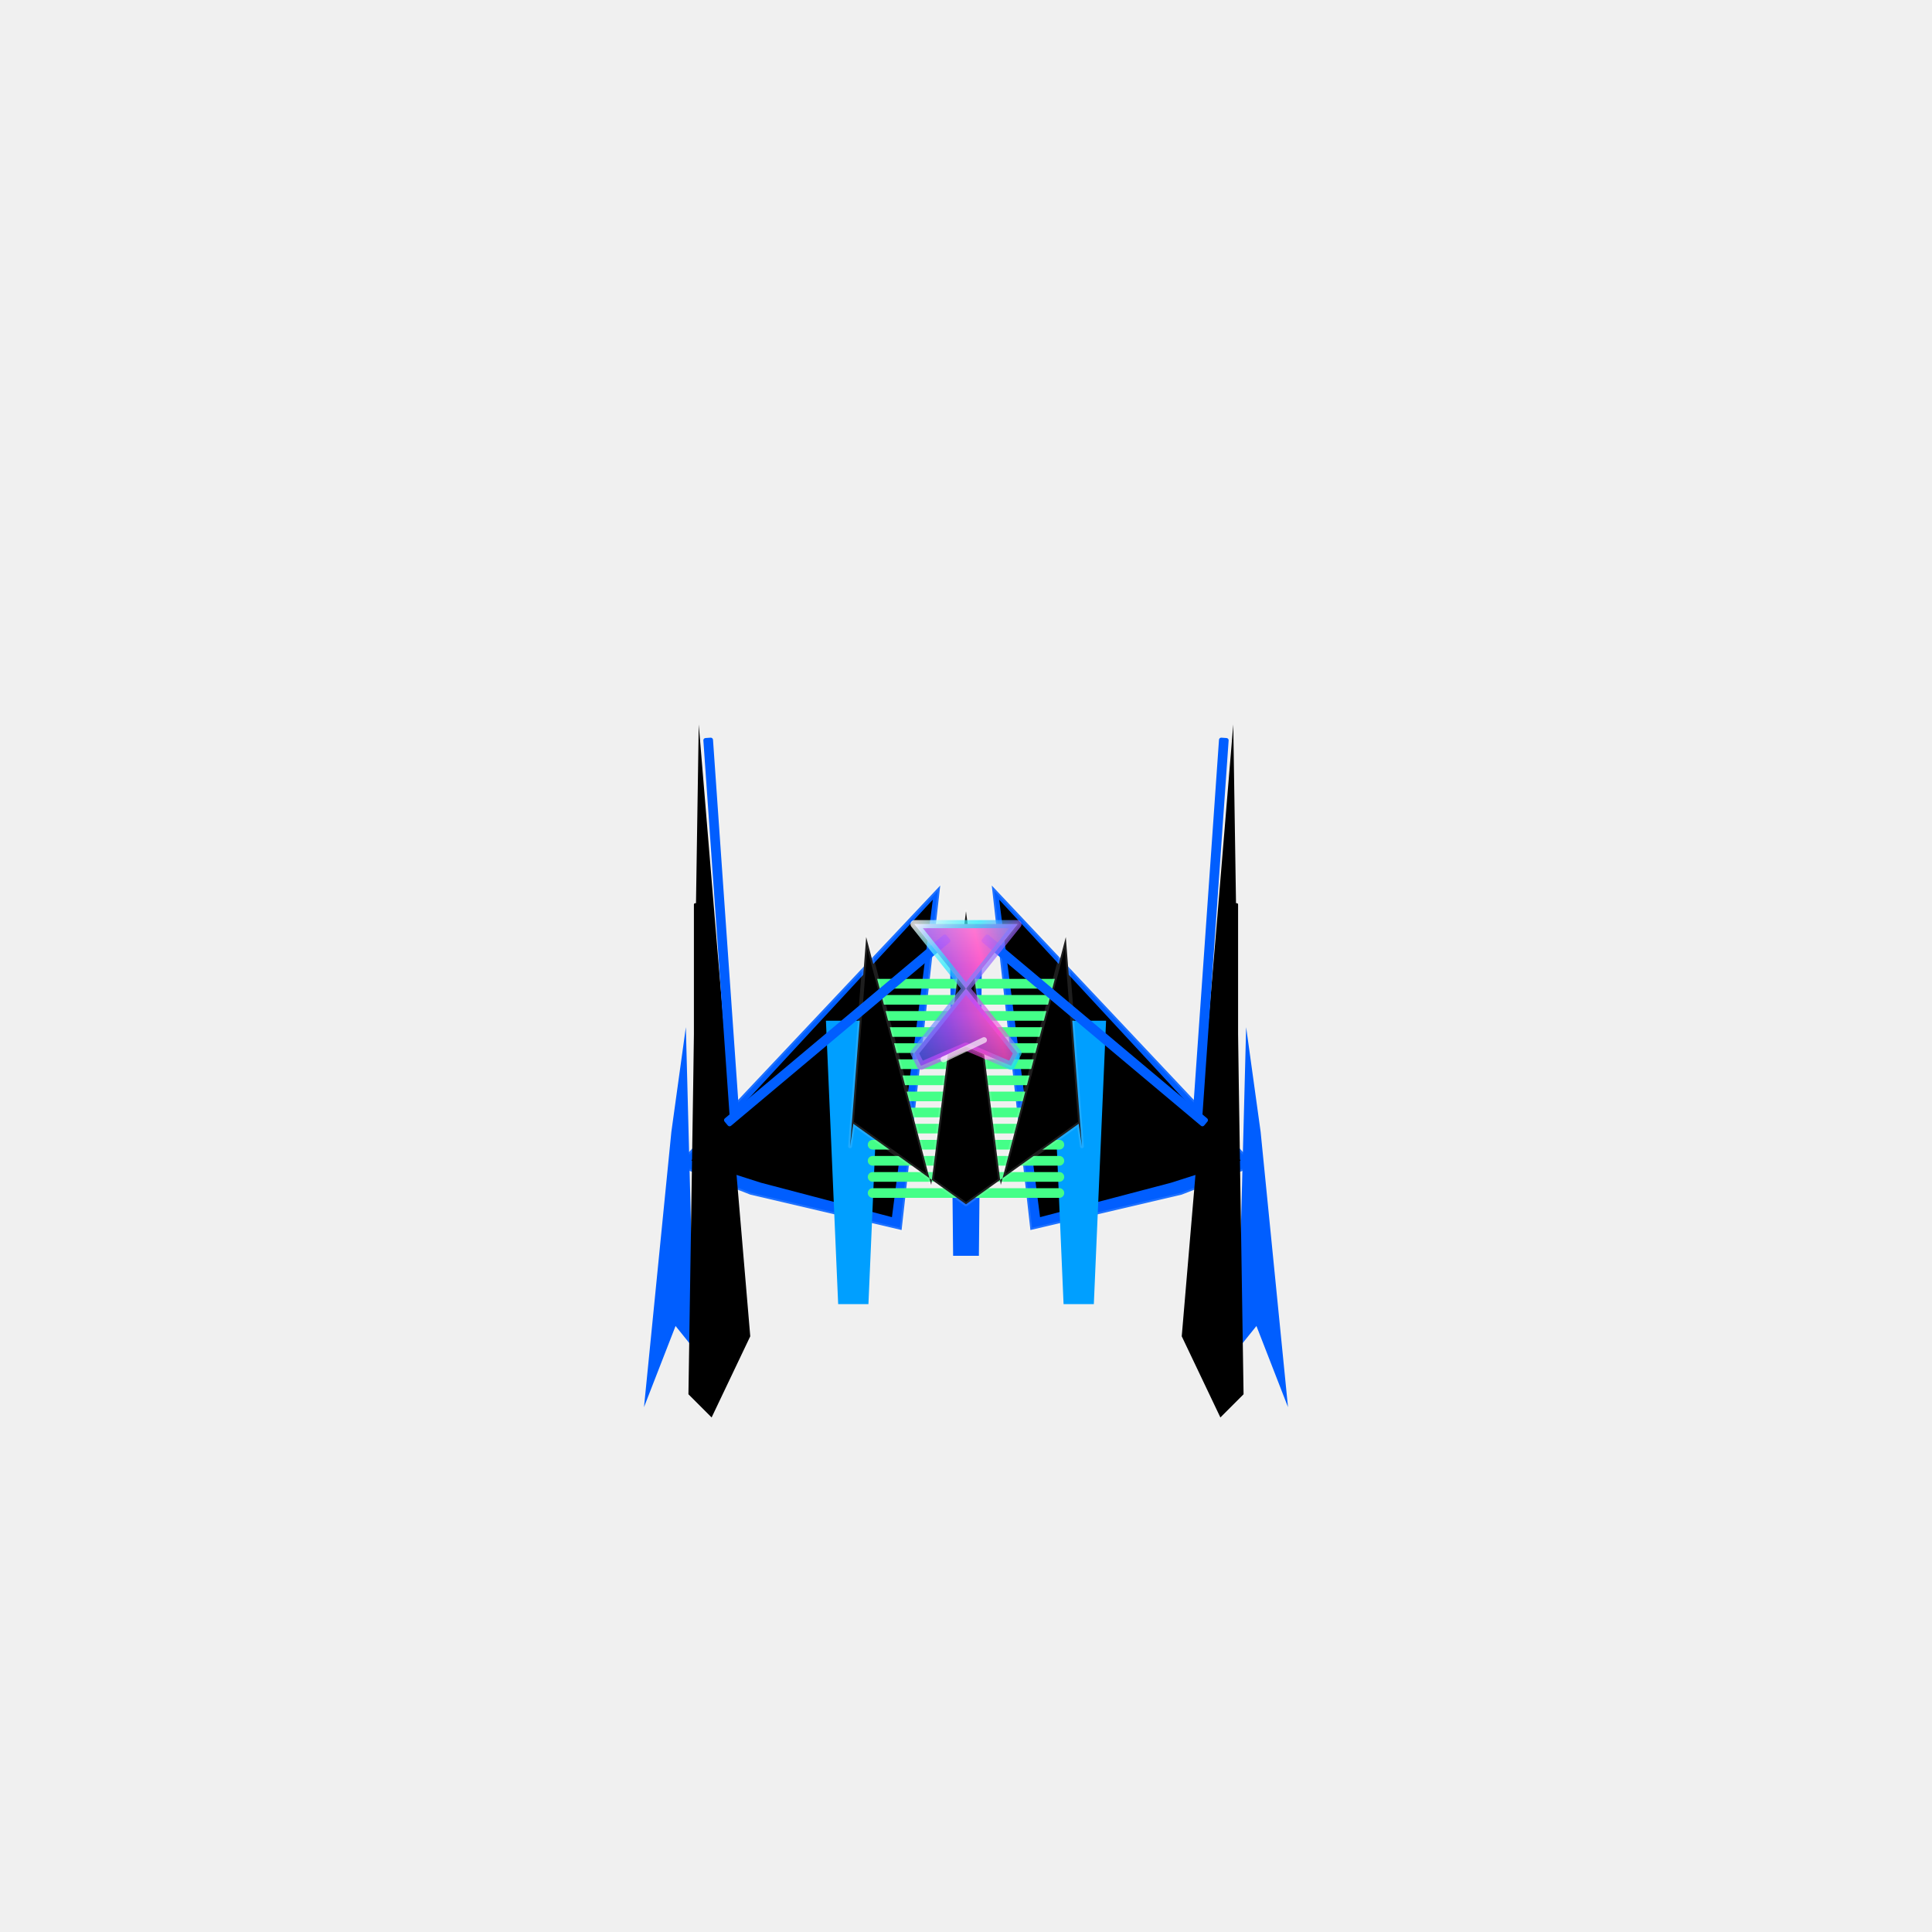
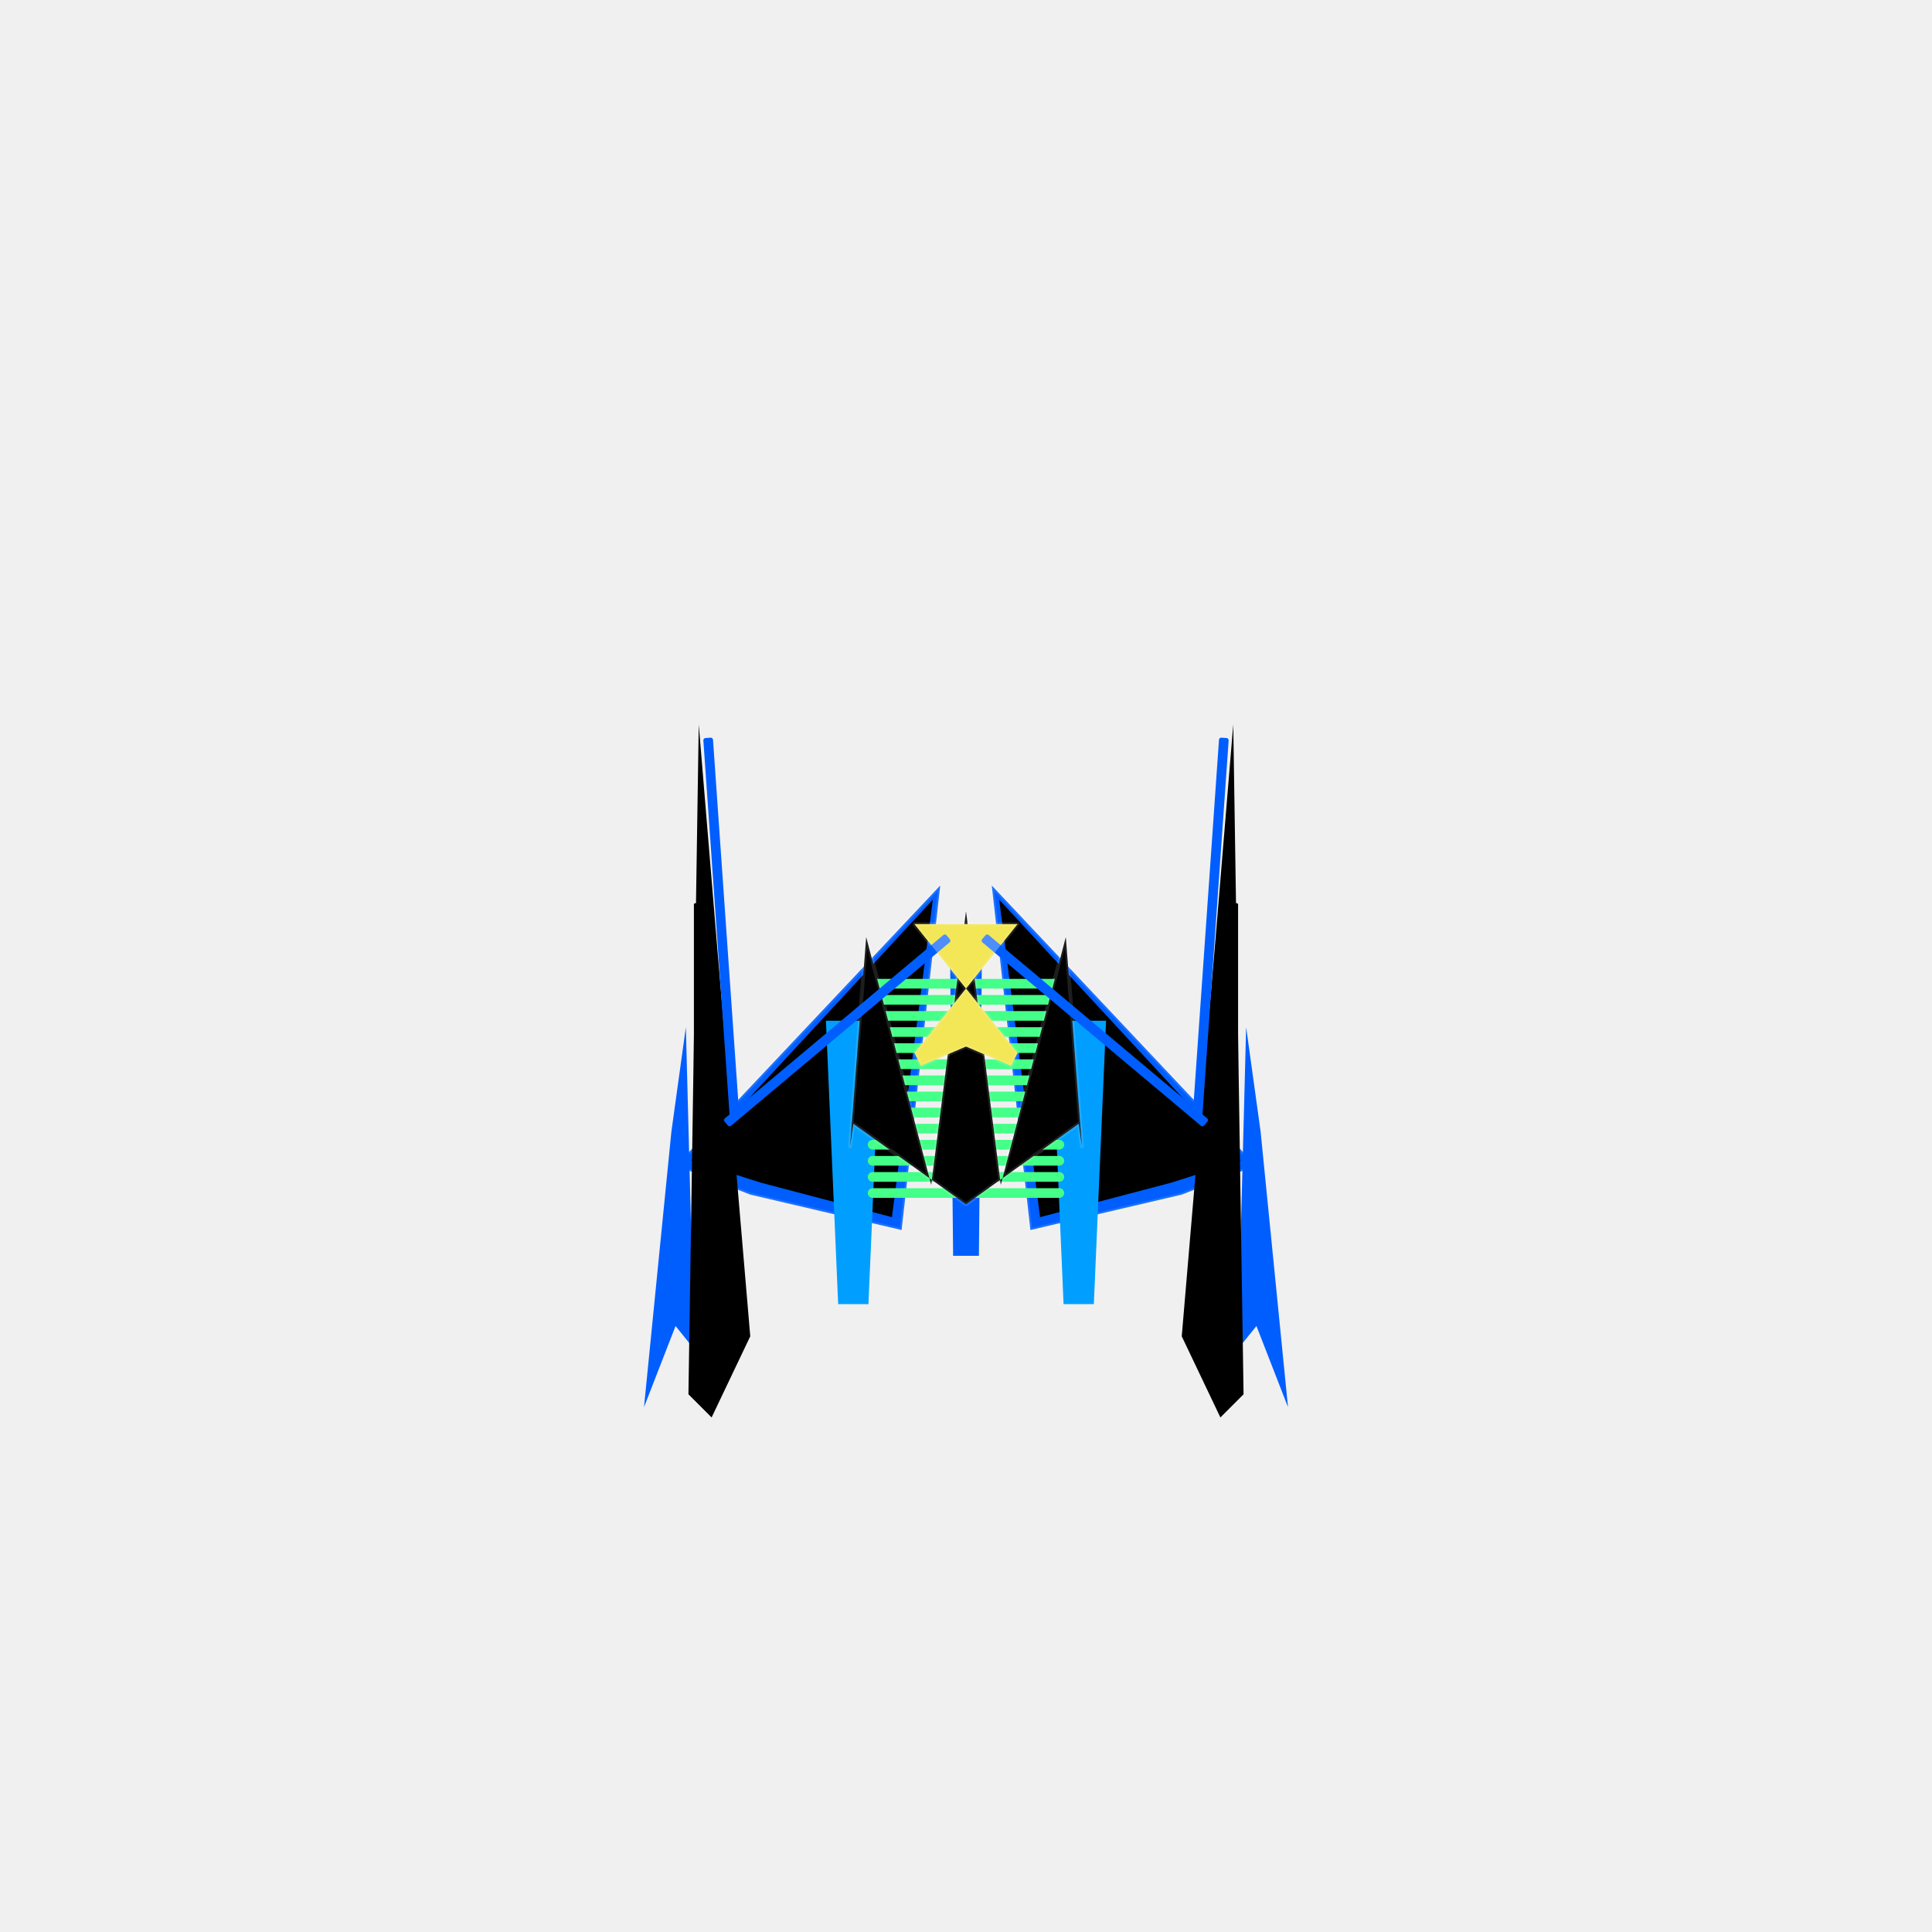
<svg xmlns="http://www.w3.org/2000/svg" class="w-full h-full max-w-full max-h-full" viewBox="-3 -3 6 6" preserveAspectRatio="xMidYMid meet" overflow="visible" width="1024" height="1024">
  <g>
    <polygon points="0.08,-0.25 0.9,0.62 0.67,0.71 0.2,0.82" style="fill: rgb(0, 94, 255); stroke: rgba(255, 255, 255, 0.12); stroke-width: 0.012; stroke-linejoin: round; stroke-linecap: round;" />
    <polygon points="-0.08,-0.25 -0.9,0.62 -0.67,0.71 -0.2,0.82" style="fill: rgb(0, 94, 255); stroke: rgba(255, 255, 255, 0.12); stroke-width: 0.012; stroke-linejoin: round; stroke-linecap: round;" />
    <polygon points="0.103,-0.206 0.853,0.604 0.637,0.673 0.23,0.78" style="fill: rgb(0, 0, 0); stroke: none; stroke-width: 0.012; stroke-linejoin: round; stroke-linecap: round;" />
    <polygon points="-0.103,-0.206 -0.853,0.604 -0.637,0.673 -0.23,0.78" style="fill: rgb(0, 0, 0); stroke: none; stroke-width: 0.012; stroke-linejoin: round; stroke-linecap: round;" />
    <rect x="0.815" y="-0.195" width="0.03" height="0.99" rx="0.004" style="fill: rgb(0, 0, 0);" />
    <rect x="-0.845" y="-0.195" width="0.03" height="0.99" rx="0.004" style="fill: rgb(0, 0, 0);" />
    <polygon points="0.05,-0.09 -0.05,-0.09 -0.04,0.9 0.04,0.9" style="fill: rgb(0, 94, 255);" />
    <polygon points="0.87,0.19 0.915,0.515 1,1.37 0.902,1.118 0.844,1.19" style="fill: rgb(0, 94, 255);" />
    <polygon points="-0.87,0.19 -0.915,0.515 -1,1.37 -0.902,1.118 -0.844,1.19" style="fill: rgb(0, 94, 255);" />
    <polygon points="0.83,-0.75 0.774,-0.074 0.67,1.15 0.79,1.402 0.862,1.33" style="fill: rgb(0, 0, 0);" />
    <polygon points="-0.83,-0.75 -0.774,-0.074 -0.67,1.15 -0.79,1.402 -0.862,1.33" style="fill: rgb(0, 0, 0);" />
    <polygon points="0.265,0.17 0.435,0.17 0.397,1.05 0.303,1.05" style="fill: rgb(0, 159, 255);" />
    <polygon points="-0.435,0.17 -0.265,0.17 -0.303,1.05 -0.397,1.05" style="fill: rgb(0, 159, 255);" />
    <rect x="-0.025" y="0.69" width="0.33" height="0.03" rx="0.015" style="fill: rgb(68, 255, 136);" />
    <rect x="-0.025" y="0.64" width="0.33" height="0.03" rx="0.015" style="fill: rgb(68, 255, 136);" />
    <rect x="-0.025" y="0.59" width="0.33" height="0.03" rx="0.015" style="fill: rgb(68, 255, 136);" />
    <rect x="-0.025" y="0.54" width="0.33" height="0.03" rx="0.015" style="fill: rgb(68, 255, 136);" />
    <rect x="-0.025" y="0.49" width="0.33" height="0.03" rx="0.015" style="fill: rgb(68, 255, 136);" />
    <rect x="-0.025" y="0.44" width="0.33" height="0.03" rx="0.015" style="fill: rgb(68, 255, 136);" />
    <rect x="-0.025" y="0.39" width="0.33" height="0.03" rx="0.015" style="fill: rgb(68, 255, 136);" />
    <rect x="-0.025" y="0.34" width="0.33" height="0.03" rx="0.015" style="fill: rgb(68, 255, 136);" />
    <rect x="-0.025" y="0.29" width="0.33" height="0.03" rx="0.015" style="fill: rgb(68, 255, 136);" />
    <rect x="-0.025" y="0.24" width="0.33" height="0.03" rx="0.015" style="fill: rgb(68, 255, 136);" />
    <rect x="-0.025" y="0.19" width="0.33" height="0.03" rx="0.015" style="fill: rgb(68, 255, 136);" />
    <rect x="-0.025" y="0.14" width="0.33" height="0.03" rx="0.015" style="fill: rgb(68, 255, 136);" />
    <rect x="-0.025" y="0.09" width="0.33" height="0.03" rx="0.015" style="fill: rgb(68, 255, 136);" />
    <rect x="-0.025" y="0.04" width="0.33" height="0.03" rx="0.015" style="fill: rgb(68, 255, 136);" />
    <rect x="-0.305" y="0.69" width="0.33" height="0.03" rx="0.015" style="fill: rgb(68, 255, 136);" />
    <rect x="-0.305" y="0.64" width="0.33" height="0.03" rx="0.015" style="fill: rgb(68, 255, 136);" />
    <rect x="-0.305" y="0.59" width="0.33" height="0.03" rx="0.015" style="fill: rgb(68, 255, 136);" />
    <rect x="-0.305" y="0.54" width="0.33" height="0.03" rx="0.015" style="fill: rgb(68, 255, 136);" />
    <rect x="-0.305" y="0.49" width="0.33" height="0.03" rx="0.015" style="fill: rgb(68, 255, 136);" />
    <rect x="-0.305" y="0.44" width="0.33" height="0.03" rx="0.015" style="fill: rgb(68, 255, 136);" />
    <rect x="-0.305" y="0.39" width="0.33" height="0.03" rx="0.015" style="fill: rgb(68, 255, 136);" />
    <rect x="-0.305" y="0.34" width="0.33" height="0.03" rx="0.015" style="fill: rgb(68, 255, 136);" />
    <rect x="-0.305" y="0.29" width="0.33" height="0.03" rx="0.015" style="fill: rgb(68, 255, 136);" />
    <rect x="-0.305" y="0.24" width="0.33" height="0.03" rx="0.015" style="fill: rgb(68, 255, 136);" />
    <rect x="-0.305" y="0.19" width="0.33" height="0.03" rx="0.015" style="fill: rgb(68, 255, 136);" />
    <rect x="-0.305" y="0.14" width="0.33" height="0.03" rx="0.015" style="fill: rgb(68, 255, 136);" />
    <rect x="-0.305" y="0.09" width="0.33" height="0.03" rx="0.015" style="fill: rgb(68, 255, 136);" />
    <rect x="-0.305" y="0.04" width="0.33" height="0.03" rx="0.015" style="fill: rgb(68, 255, 136);" />
    <polygon points="0,0.74 0.35,0.49 0.36,0.56 0.31,-0.09 0.108,0.68 0,-0.17 -0.108,0.68 -0.31,-0.09 -0.36,0.56 -0.35,0.49" style="fill: rgb(0, 0, 0); stroke: rgba(255, 255, 255, 0.12); stroke-width: 0.012; stroke-linejoin: round; stroke-linecap: round;" />
    <polygon points="0,0.25 0.14,0.31 0.16,0.27 -0.16,-0.13 0.16,-0.13 -0.16,0.27 -0.14,0.31" style="fill: rgb(255, 230, 5); stroke: rgba(255, 255, 255, 0.12); stroke-width: 0.012; stroke-linejoin: round; stroke-linecap: round;" />
    <rect x="-0.415" y="-0.25" width="0.03" height="0.9" rx="0.007" transform="rotate(50 -0.4 0.2)" style="fill: rgb(0, 94, 255);" />
    <rect x="0.385" y="-0.25" width="0.03" height="0.9" rx="0.007" transform="rotate(-50 0.4 0.2)" style="fill: rgb(0, 94, 255);" />
    <rect x="0.745" y="-0.71" width="0.03" height="1.18" rx="0.007" transform="rotate(4 0.76 -0.12)" style="fill: rgb(0, 94, 255);" />
    <rect x="-0.775" y="-0.71" width="0.03" height="1.18" rx="0.007" transform="rotate(-4 -0.76 -0.12)" style="fill: rgb(0, 94, 255);" />
-     <defs>
-       <linearGradient id="cockpitIridescence" x1="-100%" y1="100%" x2="200%" y2="0%">
-         <stop offset="0%" stop-color="#001bff">
-           <animate attributeName="stop-color" values="&#13;&#10;                                #001bff;&#13;&#10;                                 #005eff;&#13;&#10;                                #763cff;&#13;&#10;                                #ff35c9;&#13;&#10;                                #0066ff;&#13;&#10;                                #001bff&#13;&#10;                            " dur="7s" repeatCount="indefinite" />
-         </stop>
-         <stop offset="22%" stop-color=" #005eff">
-           <animate attributeName="stop-color" values="&#13;&#10;                                 #005eff;&#13;&#10;                                #763cff;&#13;&#10;                                #ff35c9;&#13;&#10;                                 #005eff;&#13;&#10;                                 #005eff&#13;&#10;                            " dur="8s" repeatCount="indefinite" />
-         </stop>
-         <stop offset="42%" stop-color="#8a42ff">
-           <animate attributeName="stop-color" values="&#13;&#10;                                #8a42ff;&#13;&#10;                                #ff42d0;&#13;&#10;                                 #005eff;&#13;&#10;                                #315cff;&#13;&#10;                                #8a42ff&#13;&#10;                            " dur="6s" repeatCount="indefinite" />
-         </stop>
-         <stop offset="57%" stop-color="#ff45d7">
-           <animate attributeName="stop-color" values="&#13;&#10;                                #ff45d7;&#13;&#10;                                 #005eff;&#13;&#10;                                #4265ff;&#13;&#10;                                #ff45d7&#13;&#10;                            " dur="9s" repeatCount="indefinite" />
-         </stop>
-         <stop offset="75%" stop-color=" #005eff">
-           <animate attributeName="stop-color" values="&#13;&#10;                                 #005eff;&#13;&#10;                                #3261ff;&#13;&#10;                                #ff38d1;&#13;&#10;                                 #005eff&#13;&#10;                            " dur="7.5s" repeatCount="indefinite" />
-         </stop>
-         <stop offset="100%" stop-color="#d9ffff">
-           <animate attributeName="stop-color" values="&#13;&#10;                                #d9ffff;&#13;&#10;                                 #005eff;&#13;&#10;                                #c8a0ff;&#13;&#10;                                #d9ffff&#13;&#10;                            " dur="10s" repeatCount="indefinite" />
-         </stop>
-       </linearGradient>
-       <linearGradient id="cockpitSpecular" x1="-100%" y1="0%" x2="0%" y2="100%">
-         <stop offset="0%" stop-color="#ffffff" stop-opacity="0" />
-         <stop offset="42%" stop-color="#ffffff" stop-opacity="0" />
-         <stop offset="50%" stop-color="#ffffff" stop-opacity="0.72" />
-         <stop offset="58%" stop-color="#ffffff" stop-opacity="0" />
-         <stop offset="100%" stop-color="#ffffff" stop-opacity="0" />
-         <animateTransform attributeName="gradientTransform" type="translate" from="-1 0" to="1 0" dur="4.5s" repeatCount="indefinite" />
-       </linearGradient>
-       <linearGradient id="cockpitDepth" x1="0%" y1="0%" x2="0%" y2="100%">
-         <stop offset="0%" stop-color="#ffffff" stop-opacity="0.42" />
-         <stop offset="30%" stop-color="#ffffff" stop-opacity="0.08" />
-         <stop offset="65%" stop-color="#001b55" stop-opacity="0.05" />
-         <stop offset="100%" stop-color="#00052c" stop-opacity="0.42" />
-       </linearGradient>
-       <linearGradient id="cockpitEdge" x1="0%" y1="0%" x2="100%" y2="100%">
-         <stop offset="0%" stop-color="#ffffff" stop-opacity="0.85" />
-         <stop offset="30%" stop-color="#00eaff" stop-opacity="0.7" />
-         <stop offset="55%" stop-color="#b74cff" stop-opacity="0.75" />
-         <stop offset="80%" stop-color="#ff49d7" stop-opacity="0.65" />
-         <stop offset="100%" stop-color="#00eaff" stop-opacity="0.8" />
-       </linearGradient>
-     </defs>
-     <polygon points="0,0.25 0.14,0.31 0.16,0.27 -0.16,-0.13 0.16,-0.13 -0.16,0.27 -0.14,0.31" fill="url(#cockpitIridescence)" opacity="0.92" />
-     <polygon points="0,0.25 0.14,0.31 0.16,0.27 -0.16,-0.13 0.16,-0.13 -0.16,0.27 -0.14,0.31" fill="url(#cockpitSpecular)" opacity="0.65" />
-     <polygon points="0,0.25 0.14,0.31 0.16,0.27 -0.16,-0.13 0.16,-0.13 -0.16,0.27 -0.14,0.31" fill="url(#cockpitDepth)" opacity="0.55" />
-     <polygon points="0,0.25 0.14,0.31 0.16,0.27 -0.16,-0.13 0.16,-0.13 -0.16,0.27 -0.14,0.31" fill="none" stroke="url(#cockpitEdge)" stroke-width="0.025" stroke-linejoin="round" opacity="0.9" />
-     <path d="                     M -0.07                       0.29                      L 0.056                       0.23                 " fill="none" stroke="#ffffff" stroke-width="0.018" stroke-linecap="round" opacity="0.65" />
    <polygon points="0,1.06 0.035,1.06 -0.035,1.06" style="fill: rgb(0, 159, 255);" />
+     <polygon points="0,0.25 0.14,0.31 0.16,0.27 -0.16,-0.13 0.16,-0.13 -0.16,0.27 -0.14,0.31" style="fill: #dce8f2; fill-opacity: 0.35;" />
  </g>
</svg>
